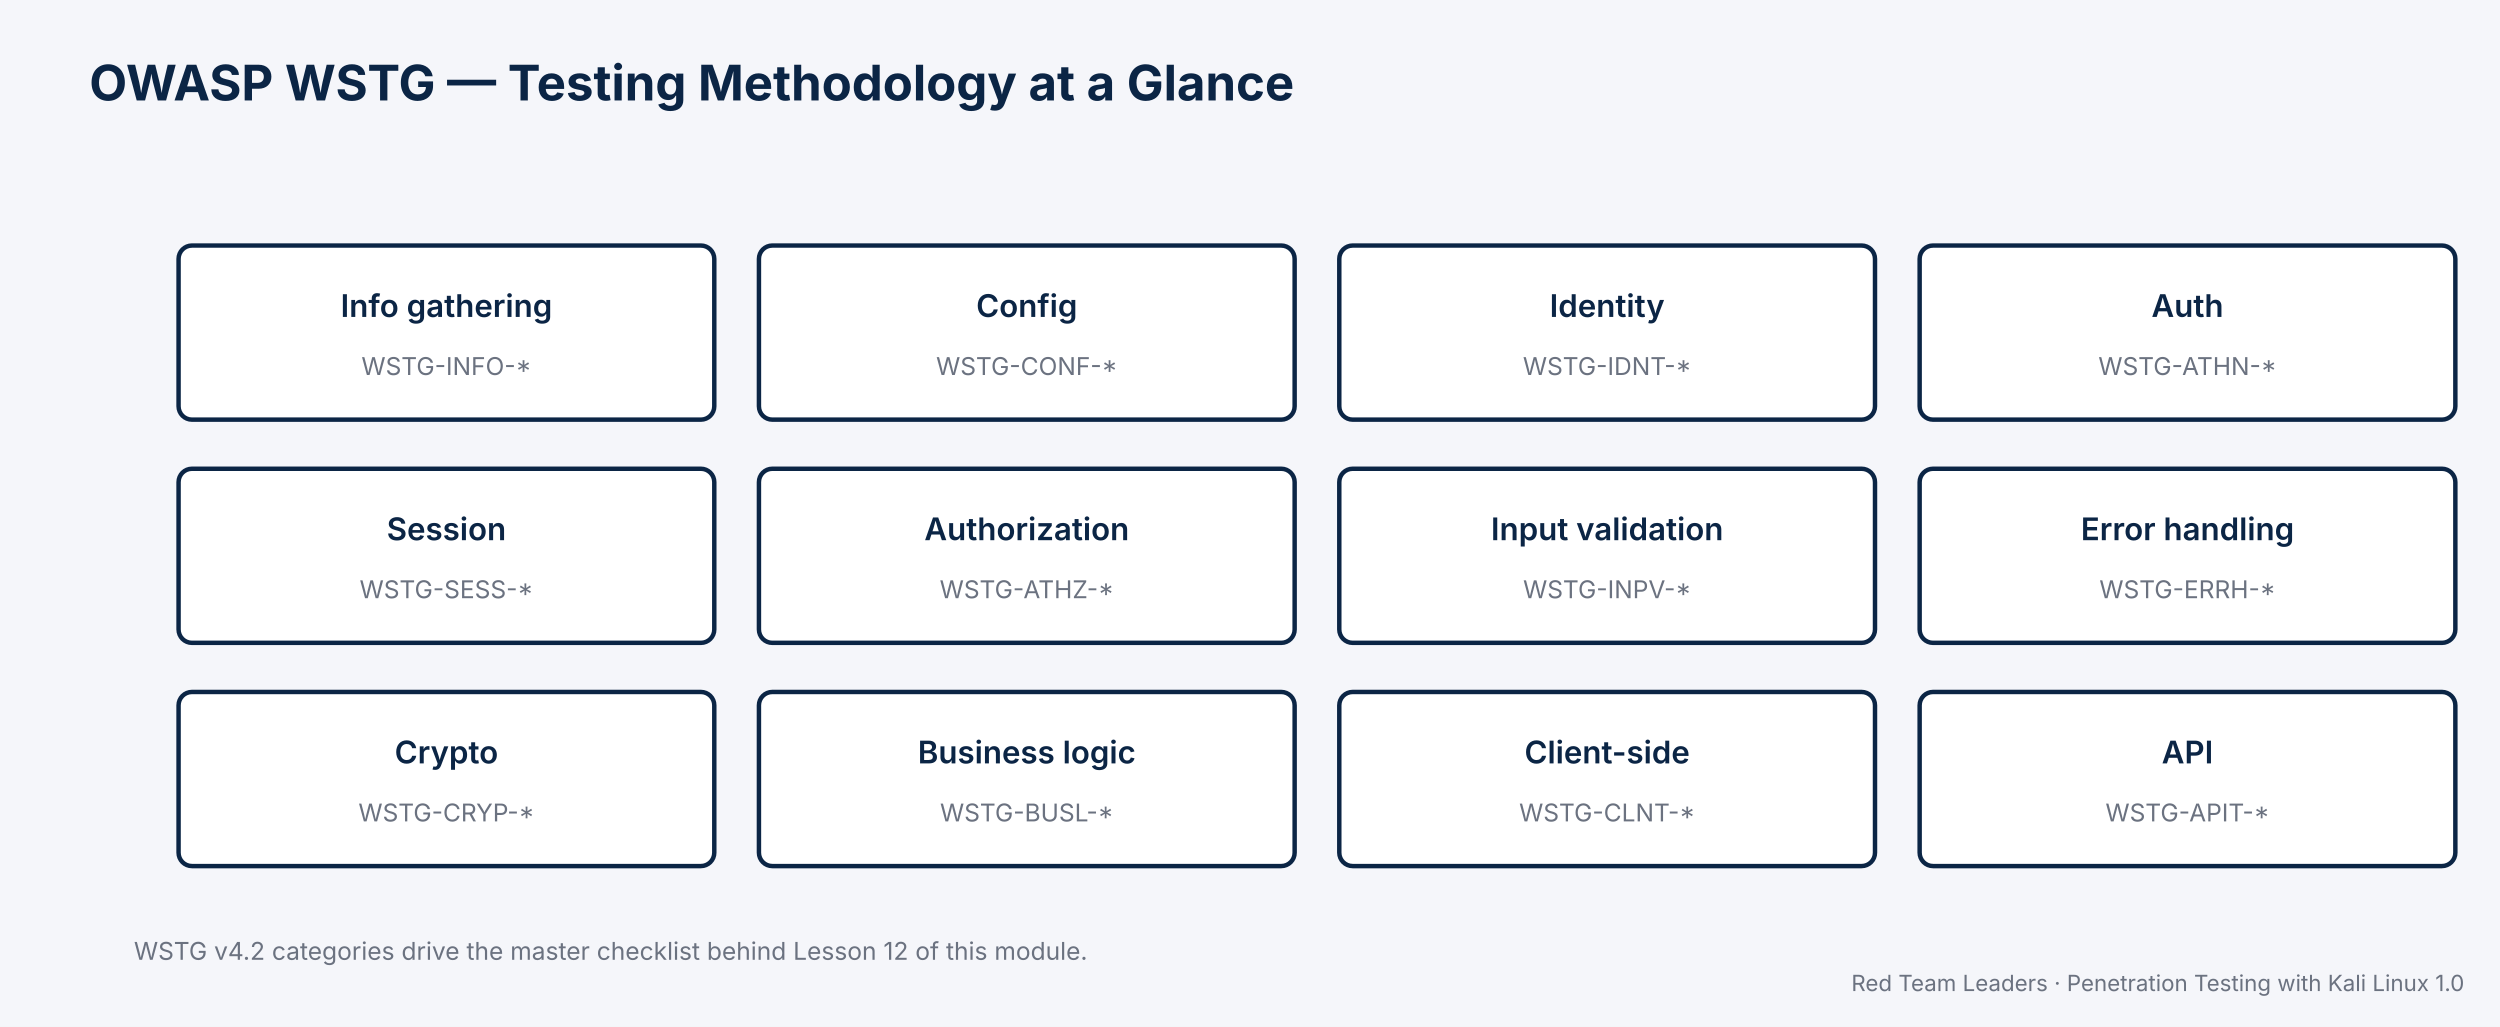
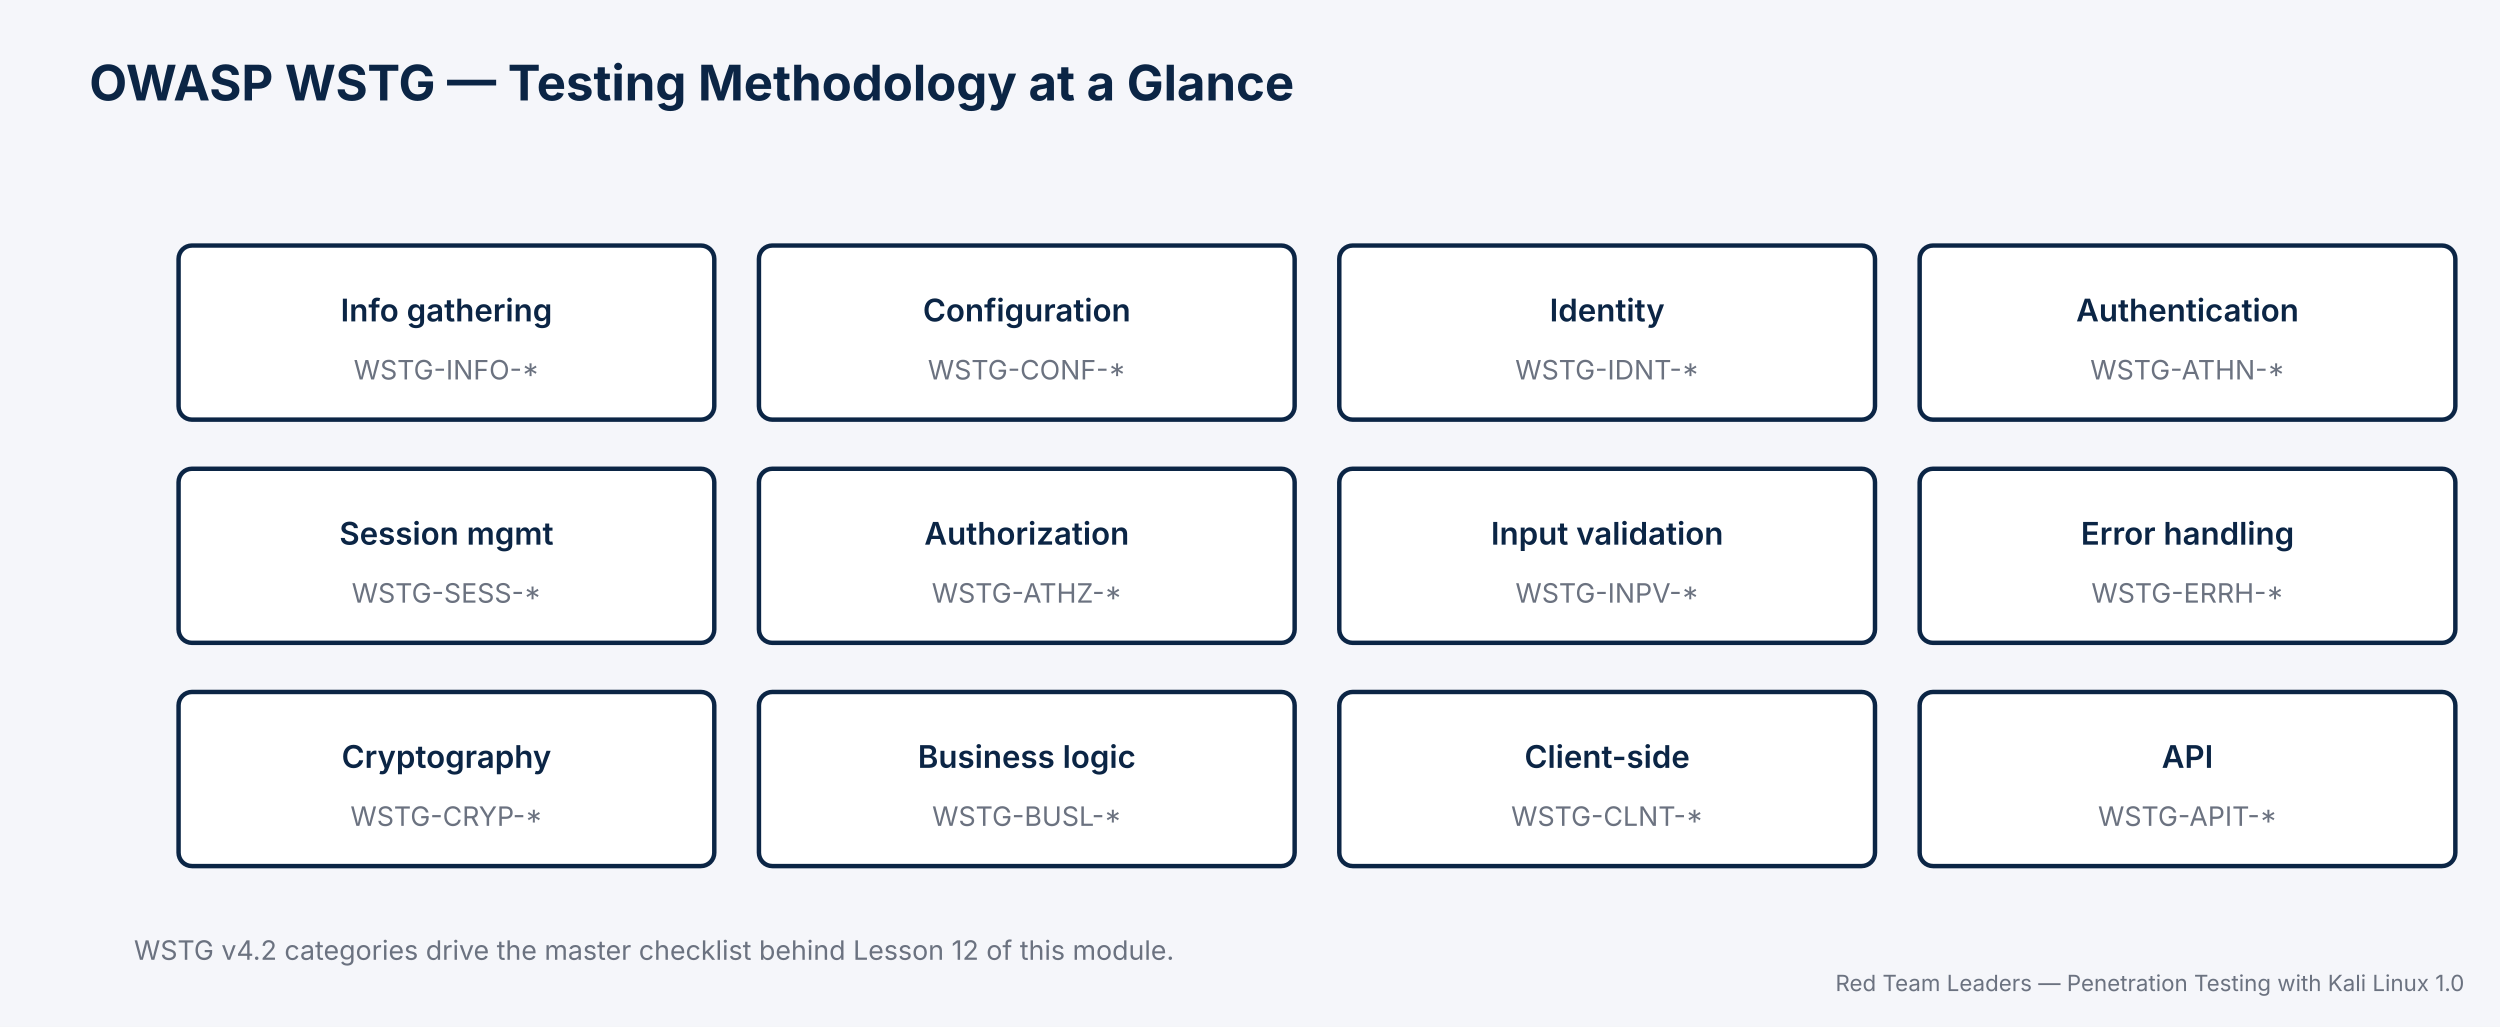
<svg xmlns="http://www.w3.org/2000/svg" viewBox="0 0 1120 460" width="1120" height="460">
  <style>
  .bg { fill: #F5F6FA; }
  .box { fill: #FFFFFF; stroke: #0B2545; stroke-width: 2; }
  .box-accent { fill: #0B2545; stroke: none; }
  .box-warn { fill: #B31312; stroke: none; }
  .box-safe { fill: #0B7285; stroke: none; }
-   .title { fill: #0B2545; font: 700 22px 'Inter', 'Segoe UI', Arial, sans-serif; }
-   .label { fill: #0B2545; font: 600 14px 'Inter', 'Segoe UI', Arial, sans-serif; }
-   .label-w { fill: #FFFFFF; font: 700 14px 'Inter', 'Segoe UI', Arial, sans-serif; }
-   .small { fill: #6B7280; font: 400 11px 'Inter', 'Segoe UI', Arial, sans-serif; }
+   .box-amber { fill: #D97706; stroke: none; }
+   .title { fill: #0B2545; font: 700 22px 'Inter','Segoe UI',Arial,sans-serif; }
+   .label { fill: #0B2545; font: 600 14px 'Inter','Segoe UI',Arial,sans-serif; }
+   .label-w { fill: #FFFFFF; font: 700 14px 'Inter','Segoe UI',Arial,sans-serif; }
+   .label-sm { fill: #FFFFFF; font: 700 12px 'Inter','Segoe UI',Arial,sans-serif; }
+   .small { fill: #6B7280; font: 400 12px 'Inter','Segoe UI',Arial,sans-serif; }
+   .small-w { fill: #E5E7EB; font: 400 11px 'Inter','Segoe UI',Arial,sans-serif; }
  .arrow { fill: none; stroke: #0B2545; stroke-width: 2; marker-end: url(#a); }
-   .footer { fill: #6B7280; font: 400 10px 'Inter', Arial, sans-serif; }
+   .footer { fill: #6B7280; font: 400 10px 'Inter',Arial,sans-serif; }
</style>
  <defs>
    <marker id="a" viewBox="0 0 10 10" refX="9" refY="5" markerWidth="6" markerHeight="6" orient="auto-start-reverse">
      <path d="M0,0 L10,5 L0,10 z" fill="#0B2545" />
    </marker>
  </defs>
  <rect class="bg" width="1120" height="460" />
  <text class="title" x="40" y="45">OWASP WSTG — Testing Methodology at a Glance</text>
  <rect class="box" x="80" y="110" width="240" height="78" rx="6" />
-   <text class="label" x="200" y="142" text-anchor="middle">Info gathering</text>
-   <text class="small" x="200" y="168" text-anchor="middle">WSTG-INFO-*</text>
+   <text class="label" x="200" y="144" text-anchor="middle">Info gathering</text>
+   <text class="small" x="200" y="170" text-anchor="middle">WSTG-INFO-*</text>
  <rect class="box" x="340" y="110" width="240" height="78" rx="6" />
-   <text class="label" x="460" y="142" text-anchor="middle">Config</text>
-   <text class="small" x="460" y="168" text-anchor="middle">WSTG-CONF-*</text>
+   <text class="label" x="460" y="144" text-anchor="middle">Configuration</text>
+   <text class="small" x="460" y="170" text-anchor="middle">WSTG-CONF-*</text>
  <rect class="box" x="600" y="110" width="240" height="78" rx="6" />
-   <text class="label" x="720" y="142" text-anchor="middle">Identity</text>
-   <text class="small" x="720" y="168" text-anchor="middle">WSTG-IDNT-*</text>
+   <text class="label" x="720" y="144" text-anchor="middle">Identity</text>
+   <text class="small" x="720" y="170" text-anchor="middle">WSTG-IDNT-*</text>
  <rect class="box" x="860" y="110" width="240" height="78" rx="6" />
-   <text class="label" x="980" y="142" text-anchor="middle">Auth</text>
-   <text class="small" x="980" y="168" text-anchor="middle">WSTG-ATHN-*</text>
+   <text class="label" x="980" y="144" text-anchor="middle">Authentication</text>
+   <text class="small" x="980" y="170" text-anchor="middle">WSTG-ATHN-*</text>
  <rect class="box" x="80" y="210" width="240" height="78" rx="6" />
-   <text class="label" x="200" y="242" text-anchor="middle">Session</text>
-   <text class="small" x="200" y="268" text-anchor="middle">WSTG-SESS-*</text>
+   <text class="label" x="200" y="244" text-anchor="middle">Session mgmt</text>
+   <text class="small" x="200" y="270" text-anchor="middle">WSTG-SESS-*</text>
  <rect class="box" x="340" y="210" width="240" height="78" rx="6" />
-   <text class="label" x="460" y="242" text-anchor="middle">Authorization</text>
-   <text class="small" x="460" y="268" text-anchor="middle">WSTG-ATHZ-*</text>
+   <text class="label" x="460" y="244" text-anchor="middle">Authorization</text>
+   <text class="small" x="460" y="270" text-anchor="middle">WSTG-ATHZ-*</text>
  <rect class="box" x="600" y="210" width="240" height="78" rx="6" />
-   <text class="label" x="720" y="242" text-anchor="middle">Input validation</text>
-   <text class="small" x="720" y="268" text-anchor="middle">WSTG-INPV-*</text>
+   <text class="label" x="720" y="244" text-anchor="middle">Input validation</text>
+   <text class="small" x="720" y="270" text-anchor="middle">WSTG-INPV-*</text>
  <rect class="box" x="860" y="210" width="240" height="78" rx="6" />
-   <text class="label" x="980" y="242" text-anchor="middle">Error handling</text>
-   <text class="small" x="980" y="268" text-anchor="middle">WSTG-ERRH-*</text>
+   <text class="label" x="980" y="244" text-anchor="middle">Error handling</text>
+   <text class="small" x="980" y="270" text-anchor="middle">WSTG-ERRH-*</text>
  <rect class="box" x="80" y="310" width="240" height="78" rx="6" />
-   <text class="label" x="200" y="342" text-anchor="middle">Crypto</text>
-   <text class="small" x="200" y="368" text-anchor="middle">WSTG-CRYP-*</text>
+   <text class="label" x="200" y="344" text-anchor="middle">Cryptography</text>
+   <text class="small" x="200" y="370" text-anchor="middle">WSTG-CRYP-*</text>
  <rect class="box" x="340" y="310" width="240" height="78" rx="6" />
-   <text class="label" x="460" y="342" text-anchor="middle">Business logic</text>
-   <text class="small" x="460" y="368" text-anchor="middle">WSTG-BUSL-*</text>
+   <text class="label" x="460" y="344" text-anchor="middle">Business logic</text>
+   <text class="small" x="460" y="370" text-anchor="middle">WSTG-BUSL-*</text>
  <rect class="box" x="600" y="310" width="240" height="78" rx="6" />
-   <text class="label" x="720" y="342" text-anchor="middle">Client-side</text>
-   <text class="small" x="720" y="368" text-anchor="middle">WSTG-CLNT-*</text>
+   <text class="label" x="720" y="344" text-anchor="middle">Client-side</text>
+   <text class="small" x="720" y="370" text-anchor="middle">WSTG-CLNT-*</text>
  <rect class="box" x="860" y="310" width="240" height="78" rx="6" />
-   <text class="label" x="980" y="342" text-anchor="middle">API</text>
-   <text class="small" x="980" y="368" text-anchor="middle">WSTG-APIT-*</text>
+   <text class="label" x="980" y="344" text-anchor="middle">API</text>
+   <text class="small" x="980" y="370" text-anchor="middle">WSTG-APIT-*</text>
  <text class="small" x="60" y="430" text-anchor="start">WSTG v4.2 categories drive the master checklist behind Lesson 12 of this module.</text>
-   <text class="footer" x="1104" y="444" text-anchor="end">Red Team Leaders · Penetration Testing with Kali Linux 1.0</text>
+   <text class="footer" x="1104" y="444" text-anchor="end">Red Team Leaders — Penetration Testing with Kali Linux 1.0</text>
</svg>
